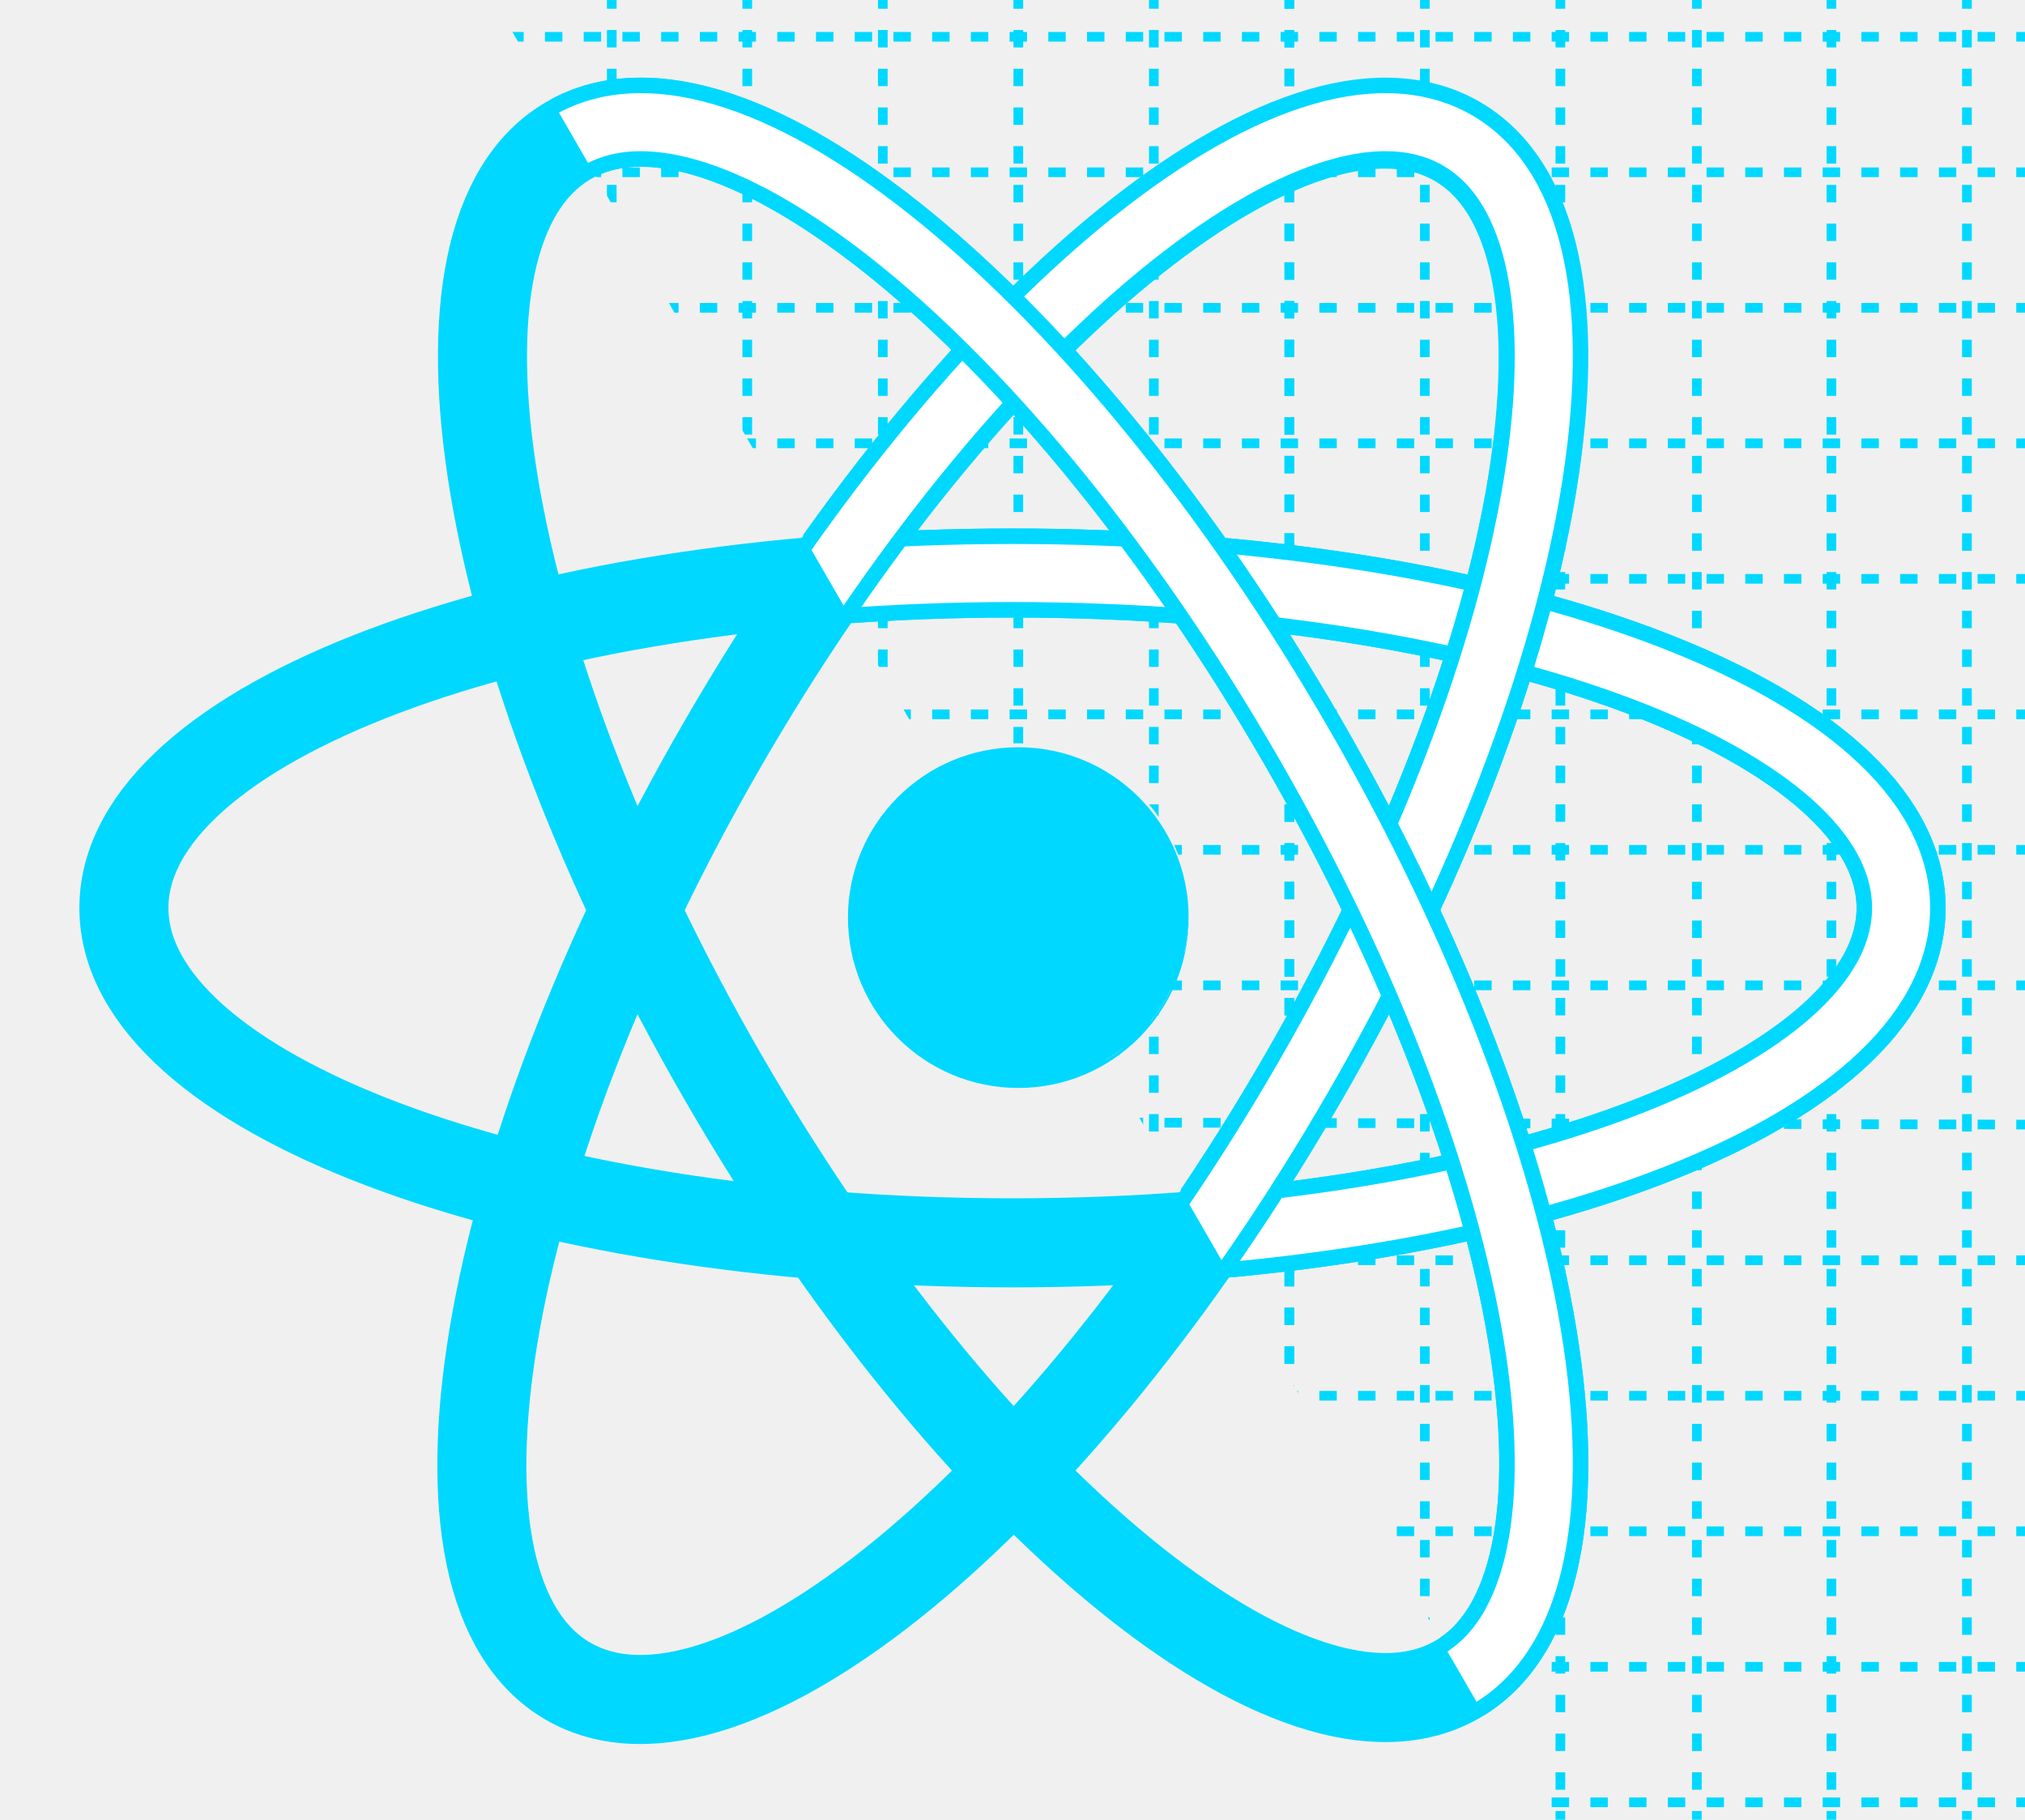
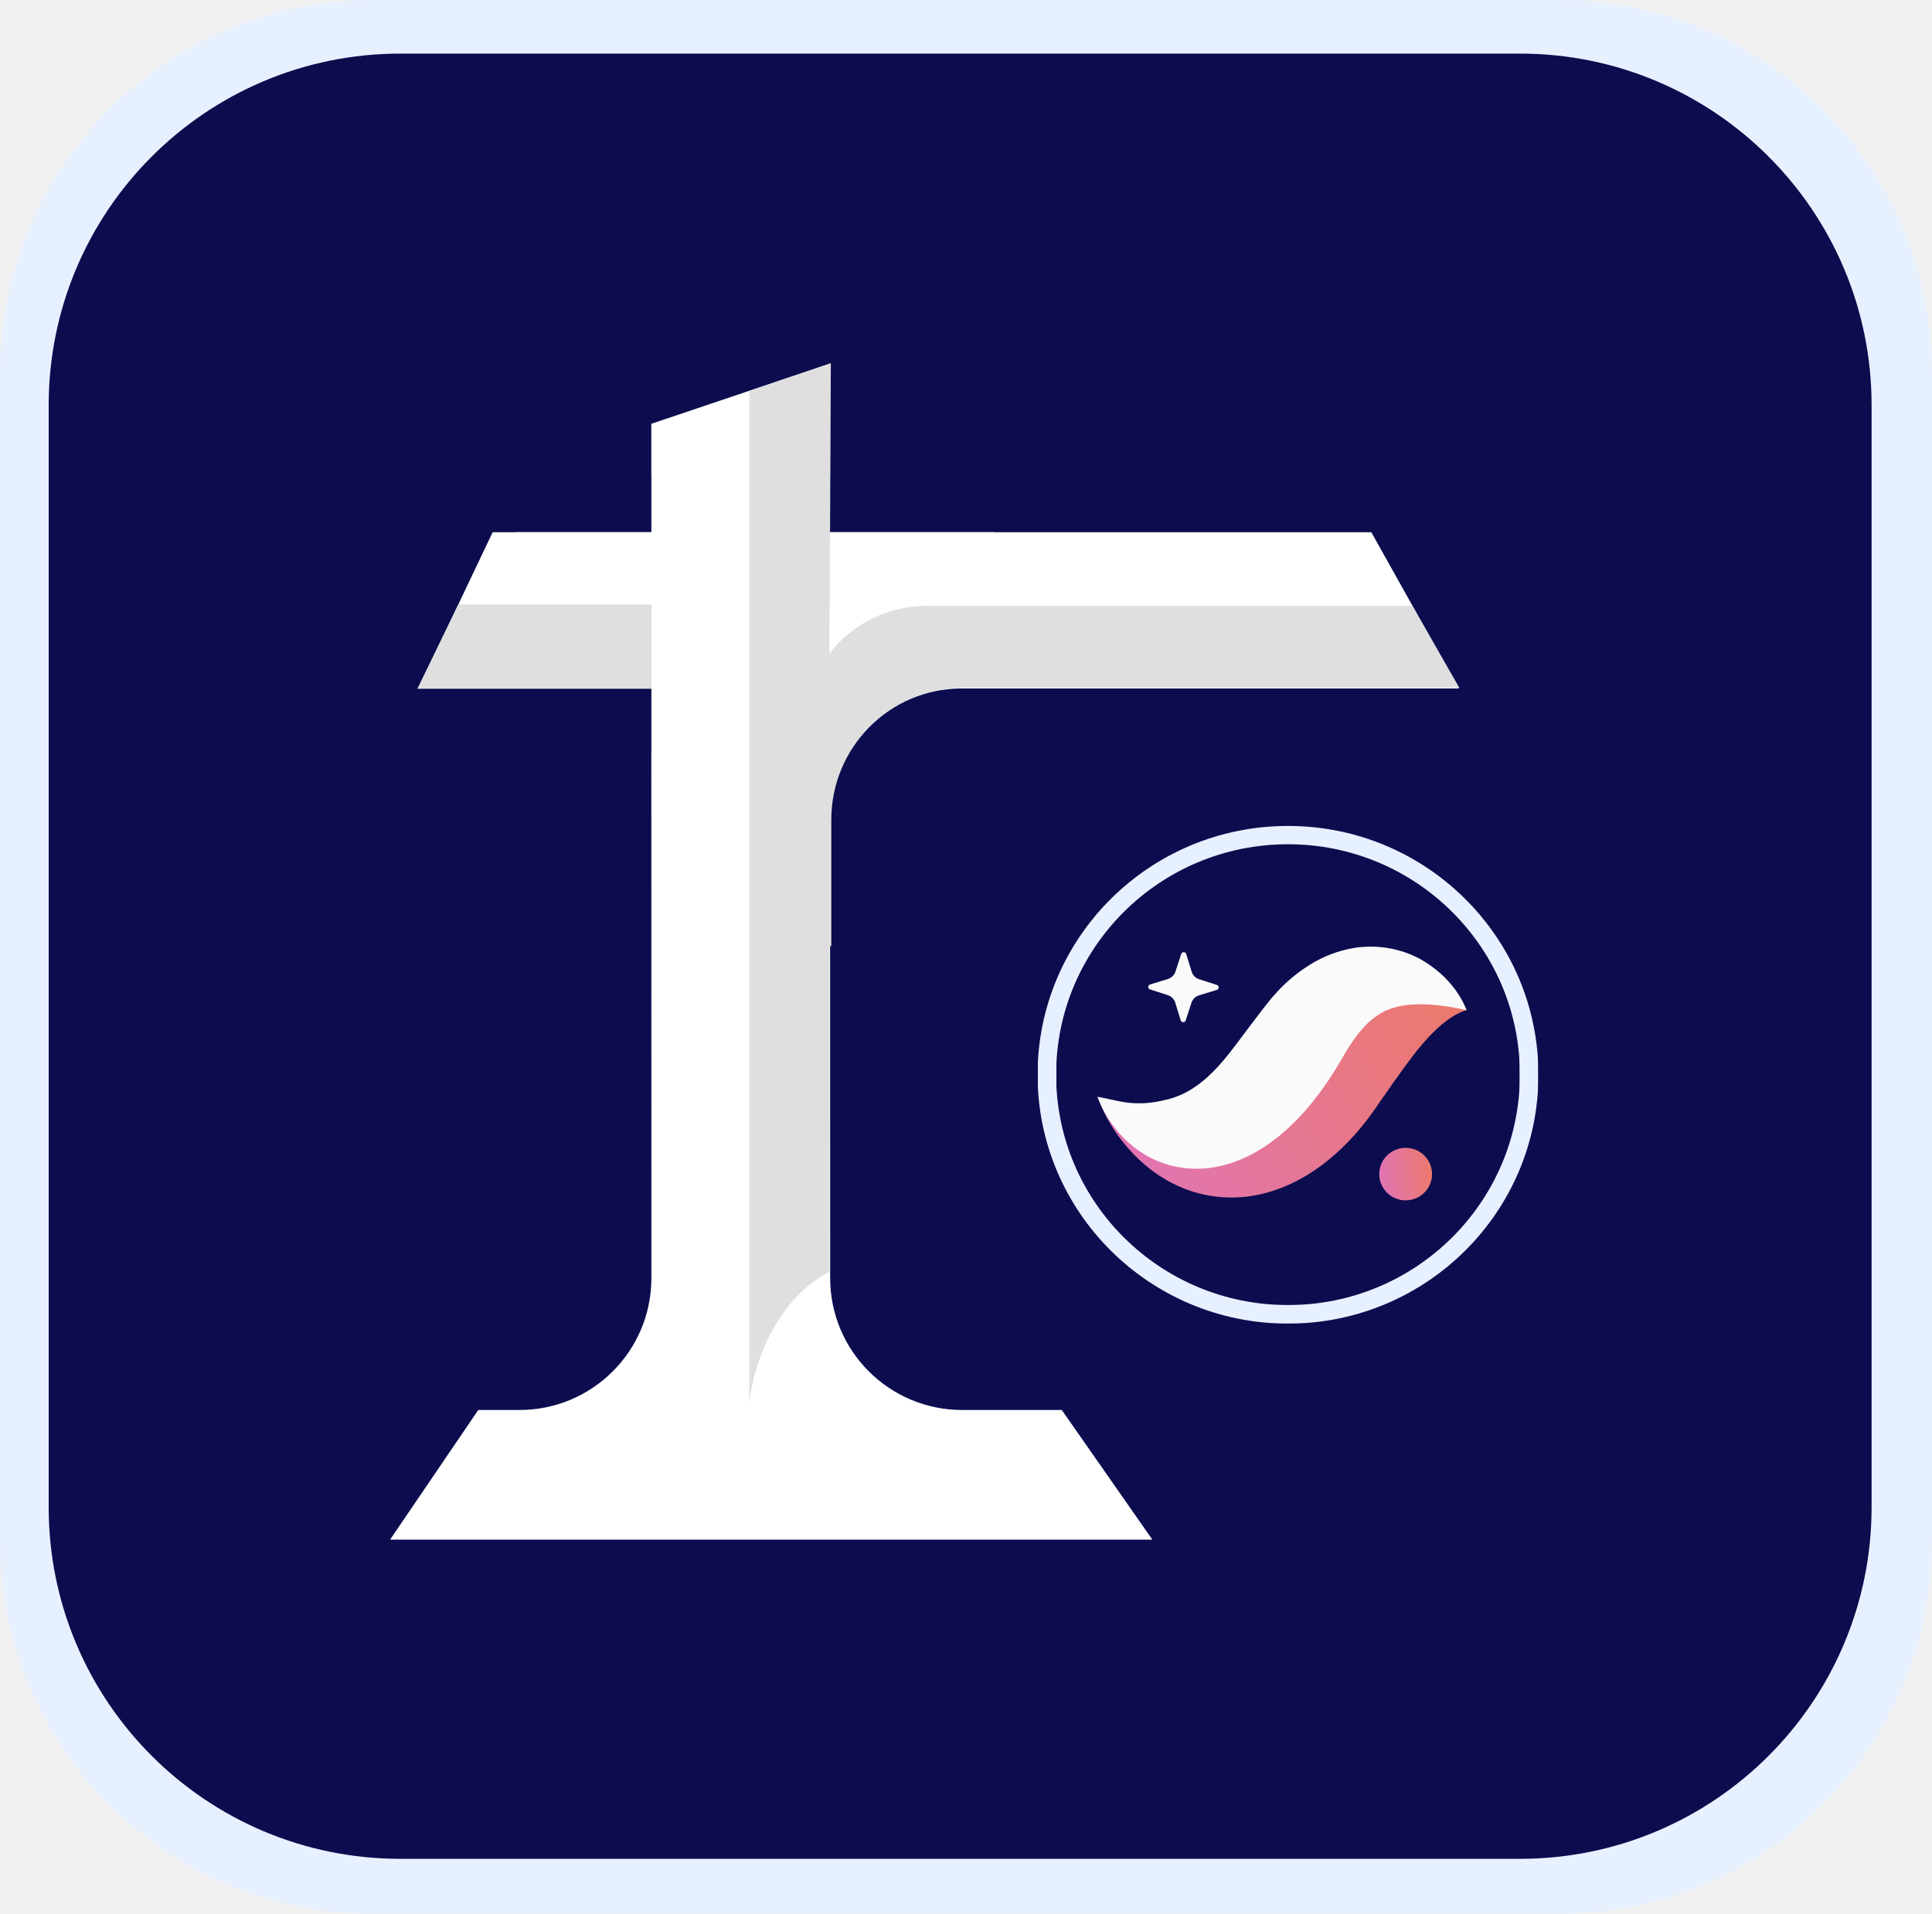
- <svg xmlns="http://www.w3.org/2000/svg" xmlns:xlink="http://www.w3.org/1999/xlink" width="523px" height="470px" viewBox="0 0 523 470" version="1.1">
-   <defs>
-     <path d="M95.572,7 L491,7 L491,477 L366.927,477 L253.621,280.748 C266.429,273.056 275,259.029 275,243 C275,218.699 255.301,199 231,199 C223.24,199 215.949,201.009 209.619,204.535 L95.572,7 Z" id="path-1" />
-     <circle id="path-3" cx="231" cy="243" r="44" />
-     <mask id="mask-4" maskContentUnits="userSpaceOnUse" maskUnits="objectBoundingBox" x="0" y="0" width="88" height="88" fill="white">
-       <use xlink:href="#path-3" />
-     </mask>
-   </defs>
-   <g id="Page-1" stroke="none" stroke-width="1" fill="none" fill-rule="evenodd">
-     <g id="Blueprint-w/-Background" transform="translate(0, -7)">
-       <g id="Group-5" transform="translate(32, 0)">
-         <g id="Group-4" fill-rule="nonzero">
-           <ellipse id="Oval" stroke="#00D8FF" stroke-width="23" transform="translate(229.5, 241.5) rotate(90) translate(-229.5, -241.5) " cx="229.5" cy="241.5" rx="86.5" ry="229.5" />
-           <ellipse id="Oval" stroke="#00D8FF" stroke-width="23" transform="translate(229.5, 242.5) rotate(30) translate(-229.5, -242.5) " cx="229.5" cy="242.5" rx="86.5" ry="229.5" />
-           <ellipse id="Oval" stroke="#00D8FF" stroke-width="23" transform="translate(229.6612, 242.0028) rotate(-30) translate(-229.6612, -242.0028) " cx="229.661" cy="242.003" rx="86.5" ry="229.5" />
-           <circle id="Oval-2" fill="#00D8FF" cx="231" cy="244" r="44" />
-         </g>
-         <mask id="mask-2" fill="white">
-           <use xlink:href="#path-1" />
+ <svg xmlns="http://www.w3.org/2000/svg" width="108" height="107" viewBox="0 0 108 107" fill="none">
+   <path d="M87.163 0H20.837C9.329 0 0 9.332 0 20.844V86.156C0 97.668 9.329 107 20.837 107H87.163C98.671 107 108 97.668 108 86.156V20.844C108 9.332 98.671 0 87.163 0Z" fill="#E7F0FE" />
+   <g clip-path="url(#clip0_2003_31)">
+     <path d="M84.963 2.997H22.383C11.525 2.997 2.722 11.799 2.722 22.658V84.261C2.722 95.12 11.525 103.922 22.383 103.922H84.963C95.821 103.922 104.623 95.12 104.623 84.261V22.658C104.623 11.799 95.821 2.997 84.963 2.997Z" fill="#0C0C4F" />
+     <path d="M36.409 23.693V26.613H36.413L36.412 29.747H28.809V29.757H27.538L23.384 38.491H36.413V41.972H36.409L36.413 71.455C36.413 75.527 33.113 78.828 29.041 78.828H26.735L21.806 86.077H64.417L59.354 78.828H53.779C49.708 78.828 46.407 75.527 46.407 71.455L46.402 45.665C46.507 41.708 49.73 38.527 53.705 38.491H81.548L76.658 29.757H55.602V29.747L46.399 29.747L46.399 26.613H46.402V20.325L36.409 23.693Z" fill="white" />
+     <path d="M41.882 21.852V78.55C41.973 76.964 43.047 72.855 46.365 71.103V52.867L46.47 52.9V45.831C46.47 41.759 49.771 38.458 53.843 38.458H81.581L78.951 33.866H51.908C48.129 33.866 46.365 36.556 46.365 36.556L46.444 20.307L41.882 21.852Z" fill="#DFDFDF" />
+     <path d="M25.622 33.793L23.329 38.508H36.425V33.793H25.622Z" fill="#DFDFDF" />
+     <g clip-path="url(#clip1_2003_31)">
+       <mask id="mask0_2003_31" style="mask-type:luminance" maskUnits="userSpaceOnUse" x="58" y="46" width="28" height="28">
+         <path d="M86 46H58V74H86V46Z" fill="white" />
+       </mask>
+       <g mask="url(#mask0_2003_31)">
+         <path fill-rule="evenodd" clip-rule="evenodd" d="M58 60.088C58 67.771 64.268 74 72 74C79.732 74 86 67.771 86 60.088C86 52.405 79.732 46.176 72 46.176C64.268 46.176 58 52.405 58 60.088Z" fill="#E7F0FE" />
+       </g>
+       <g clip-path="url(#clip2_2003_31)">
+         <mask id="mask1_2003_31" style="mask-type:luminance" maskUnits="userSpaceOnUse" x="59" y="47" width="26" height="26">
+           <path d="M84.963 47.037H59.037V72.963H84.963V47.037Z" fill="white" />
        </mask>
-         <g id="Combined-Shape" fill-rule="nonzero" />
-         <g id="Lines" mask="url(#mask-2)" stroke-dasharray="2,8" stroke-linecap="square">
-           <g transform="translate(60, -4)">
-             <g id="H-Lines" transform="translate(65, 0)">
-               <path d="M351,0 L351,488" id="Line" stroke="#00D8FF" stroke-width="2.5" />
-               <path d="M316,0 L316,488" id="Line-Copy-8" stroke="#00D8FF" stroke-width="2.5" />
-               <path d="M281.25,0 L281.25,488" id="Line-Copy-7" stroke="#00D8FF" stroke-width="2.5" />
-               <path d="M246,0 L246,488" id="Line" stroke="#00D8FF" stroke-width="2.5" />
-               <path d="M211,0 L211,488" id="Line-Copy-6" stroke="#00D8FF" stroke-width="2.5" />
-               <path d="M176,0 L176,488" id="Line-Copy-5" stroke="#00D8FF" stroke-width="2.5" />
-               <path d="M176,0 L176,488" id="Line-Copy-4" stroke="#00D8FF" stroke-width="2.5" />
-               <path d="M141,0 L141,488" id="Line-Copy-3" stroke="#00D8FF" stroke-width="2.5" />
-               <path d="M106,0 L106,488" id="Line-Copy-2" stroke="#00D8FF" stroke-width="2.5" />
-               <path d="M71,0 L71,488" id="Line" stroke="#00D8FF" stroke-width="2.5" />
-               <path d="M36,0 L36,488" id="Line" stroke="#00D8FF" stroke-width="2.5" />
-               <path d="M1,0 L1,488" id="Line-Copy" stroke="#00D8FF" stroke-width="2.5" />
-             </g>
-             <g id="V-Lines" transform="translate(224.5, 248.5) rotate(90) translate(-224.5, -248.5) translate(-4, 24)">
-               <path d="M421.5,449 L421.5,0.5" id="Line-2-Copy-5" stroke="#00D8FF" stroke-width="2.5" />
-               <path d="M456.5,449 L456.5,0.5" id="Line-2-Copy-12" stroke="#00D8FF" stroke-width="2.5" />
-               <path d="M386.5,449 L386.5,0.5" id="Line-2-Copy-11" stroke="#00D8FF" stroke-width="2.5" />
-               <path d="M351.5,449 L351.5,0.5" id="Line-2-Copy-10" stroke="#00D8FF" stroke-width="2.5" />
-               <path d="M316.5,449 L316.5,0.5" id="Line-2-Copy-9" stroke="#00D8FF" stroke-width="2.5" />
-               <path d="M280.5,449 L281.5,0.5" id="Line-2-Copy-8" stroke="#00D8FF" stroke-width="2.5" />
-               <path d="M245.5,449 L245.5,0.5" id="Line-2-Copy-7" stroke="#00D8FF" stroke-width="2.5" />
-               <path d="M210.5,449 L210.5,0.5" id="Line-2-Copy-6" stroke="#00D8FF" stroke-width="2.5" />
-               <path d="M175.5,449 L175.5,0.5" id="Line-2-Copy-4" stroke="#00D8FF" stroke-width="2.5" />
-               <path d="M140.5,449 L140.5,0.5" id="Line-2-Copy-3" stroke="#00D8FF" stroke-width="2.5" />
-               <path d="M105.5,449 L105.5,0.5" id="Line-2-Copy-2" stroke="#00D8FF" stroke-width="2.5" />
-               <path d="M70.5,449 L70.5,0.5" id="Line-2-Copy" stroke="#00D8FF" stroke-width="2.5" />
-               <path d="M35.5,449 L35.5,0.5" id="Line-2" stroke="#00D8FF" stroke-width="2.5" />
-               <path d="M0.5,449 L0.5,0.5" id="Line-2" stroke="#00D8FF" stroke-width="2.5" />
-             </g>
-           </g>
-         </g>
-         <g id="Group-3" mask="url(#mask-2)" fill-rule="nonzero">
-           <ellipse id="Oval" stroke="#00D8FF" stroke-width="23" transform="translate(229.5, 241.5) rotate(90) translate(-229.5, -241.5) " cx="229.5" cy="241.5" rx="86.5" ry="229.5" />
-           <ellipse id="Oval" stroke="#FFFFFF" stroke-width="15" transform="translate(229.5, 241.5) rotate(90) translate(-229.5, -241.5) " cx="229.5" cy="241.5" rx="86.5" ry="229.5" />
-           <ellipse id="Oval" stroke="#00D8FF" stroke-width="23" transform="translate(229.6612, 242.0028) rotate(30) translate(-229.6612, -242.0028) " cx="229.661" cy="242.003" rx="86.5" ry="229.5" />
-           <ellipse id="Oval" stroke="#FFFFFF" stroke-width="15" transform="translate(229.6612, 242.0028) rotate(30) translate(-229.6612, -242.0028) " cx="229.661" cy="242.003" rx="86.5" ry="229.5" />
-           <ellipse id="Oval" stroke="#00D8FF" stroke-width="23" transform="translate(229.6612, 242.0028) rotate(-30) translate(-229.6612, -242.0028) " cx="229.661" cy="242.003" rx="86.5" ry="229.5" />
-           <ellipse id="Oval" stroke="#FFFFFF" stroke-width="15" transform="translate(229.6612, 242.0028) rotate(-30) translate(-229.6612, -242.0028) " cx="229.661" cy="242.003" rx="86.5" ry="229.5" />
-           <use id="Oval-2" stroke="#FFFFFF" mask="url(#mask-4)" stroke-width="20" stroke-dasharray="10" xlink:href="#path-3" />
-           <circle id="Oval-2" fill="#FFFFFF" cx="231" cy="243" r="39" />
+         <g mask="url(#mask1_2003_31)">
+           <path fill-rule="evenodd" clip-rule="evenodd" d="M59.037 60.081C59.037 67.196 64.841 72.963 72 72.963C79.159 72.963 84.963 67.196 84.963 60.081C84.963 52.967 79.159 47.2 72 47.2C64.841 47.2 59.037 52.967 59.037 60.081Z" fill="#0C0C4F" />
+           <path fill-rule="evenodd" clip-rule="evenodd" d="M66.282 57.046L66.602 56.064C66.667 55.864 66.826 55.708 67.028 55.647L68.021 55.343C68.159 55.302 68.16 55.109 68.023 55.065L67.034 54.747C66.834 54.682 66.677 54.525 66.615 54.324L66.31 53.337C66.268 53.201 66.074 53.199 66.03 53.335L65.71 54.317C65.645 54.517 65.486 54.672 65.284 54.734L64.291 55.037C64.153 55.079 64.152 55.272 64.289 55.316L65.278 55.634C65.478 55.698 65.635 55.856 65.697 56.057L66.002 57.044C66.044 57.18 66.238 57.182 66.282 57.046Z" fill="#FAFAFA" />
+           <path fill-rule="evenodd" clip-rule="evenodd" d="M81.985 56.474C81.575 56.019 80.936 55.763 80.315 55.658C79.688 55.557 79.032 55.566 78.413 55.675C77.162 55.886 76.025 56.401 75.034 57.036C74.519 57.347 74.08 57.708 73.625 58.075C73.406 58.261 73.206 58.459 72.998 58.654L72.43 59.216C71.812 59.858 71.203 60.442 70.614 60.927C70.022 61.409 69.469 61.775 68.924 62.031C68.379 62.288 67.796 62.439 67.037 62.464C66.284 62.49 65.393 62.355 64.44 62.132C63.482 61.91 62.475 61.594 61.351 61.322C61.743 62.403 62.334 63.359 63.093 64.232C63.86 65.091 64.818 65.873 66.049 66.388C67.262 66.914 68.787 67.103 70.212 66.818C71.642 66.544 72.896 65.887 73.91 65.127C74.926 64.359 75.749 63.484 76.442 62.575C76.633 62.324 76.734 62.183 76.873 61.987L77.256 61.424C77.522 61.075 77.764 60.678 78.027 60.333C78.543 59.61 79.052 58.887 79.644 58.222C79.941 57.884 80.255 57.562 80.626 57.251C80.811 57.1 81.01 56.952 81.231 56.818C81.456 56.674 81.693 56.561 81.985 56.474Z" fill="url(#paint0_linear_2003_31)" />
+           <path fill-rule="evenodd" clip-rule="evenodd" d="M81.985 56.475C81.545 55.372 80.727 54.443 79.629 53.758C78.538 53.08 77.022 52.734 75.52 53.029C74.778 53.171 74.06 53.446 73.429 53.812C72.801 54.176 72.238 54.614 71.751 55.084C71.508 55.32 71.287 55.566 71.068 55.814L70.5 56.534L69.622 57.693C68.503 59.184 67.297 60.932 65.32 61.45C63.378 61.958 62.536 61.508 61.351 61.322C61.568 61.878 61.836 62.418 62.2 62.893C62.557 63.377 62.979 63.832 63.503 64.222C63.768 64.41 64.048 64.595 64.359 64.751C64.668 64.903 65.002 65.036 65.358 65.137C66.066 65.33 66.863 65.397 67.635 65.293C68.407 65.191 69.146 64.948 69.791 64.625C70.441 64.305 71.007 63.915 71.513 63.504C72.518 62.675 73.3 61.758 73.96 60.831C74.293 60.368 74.594 59.896 74.873 59.424L75.201 58.862C75.302 58.698 75.403 58.533 75.506 58.379C75.922 57.761 76.329 57.264 76.823 56.892C77.31 56.511 77.989 56.228 78.895 56.163C79.798 56.096 80.84 56.219 81.985 56.475Z" fill="#FAFAFA" />
+           <path fill-rule="evenodd" clip-rule="evenodd" d="M77.1 65.641C77.1 66.451 77.762 67.109 78.577 67.109C79.392 67.109 80.053 66.451 80.053 65.641C80.053 64.831 79.392 64.174 78.577 64.174C77.762 64.174 77.1 64.831 77.1 65.641Z" fill="url(#paint1_linear_2003_31)" />
        </g>
      </g>
    </g>
  </g>
+   <defs>
+     <linearGradient id="paint0_linear_2003_31" x1="81.875" y1="56.087" x2="63.768" y2="66.211" gradientUnits="userSpaceOnUse">
+       <stop stop-color="#EC796B" />
+       <stop offset="1" stop-color="#E175B1" />
+     </linearGradient>
+     <linearGradient id="paint1_linear_2003_31" x1="80.052" y1="64.612" x2="77.099" y2="64.926" gradientUnits="userSpaceOnUse">
+       <stop stop-color="#EC796B" />
+       <stop offset="1" stop-color="#E175B1" />
+     </linearGradient>
+     <clipPath id="clip0_2003_31">
+       <rect width="103" height="102" fill="white" transform="translate(2 2)" />
+     </clipPath>
+     <clipPath id="clip1_2003_31">
+       <rect width="28" height="28" fill="white" transform="translate(58 46)" />
+     </clipPath>
+     <clipPath id="clip2_2003_31">
+       <rect width="25.926" height="25.926" fill="white" transform="translate(59.037 47.037)" />
+     </clipPath>
+   </defs>
</svg>
